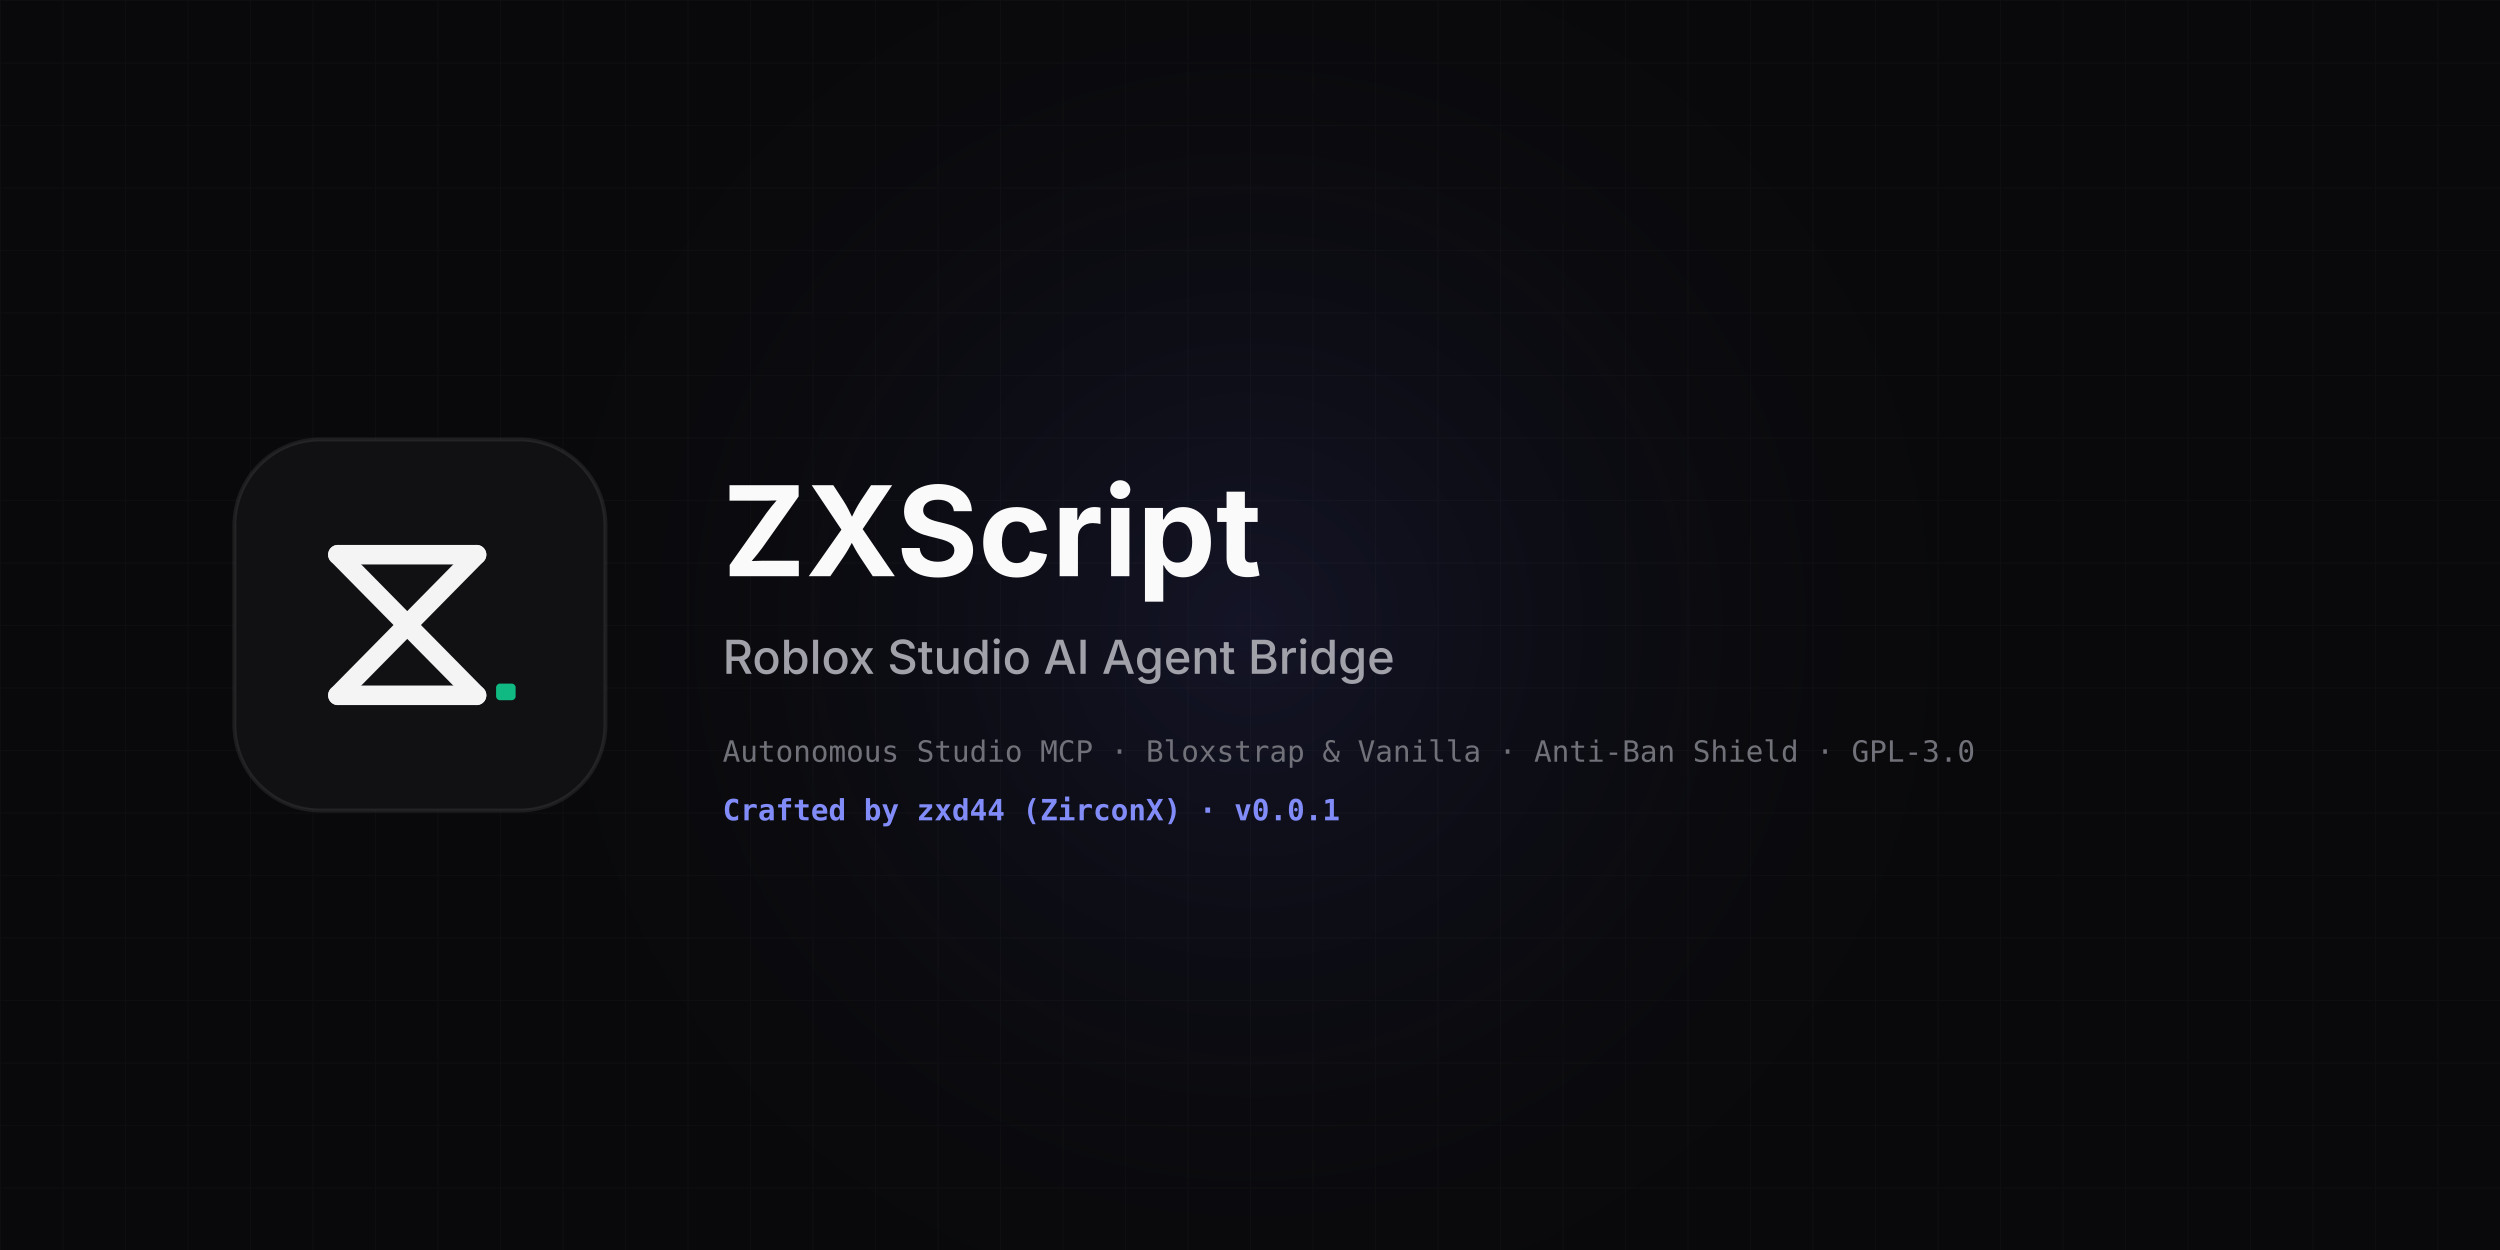
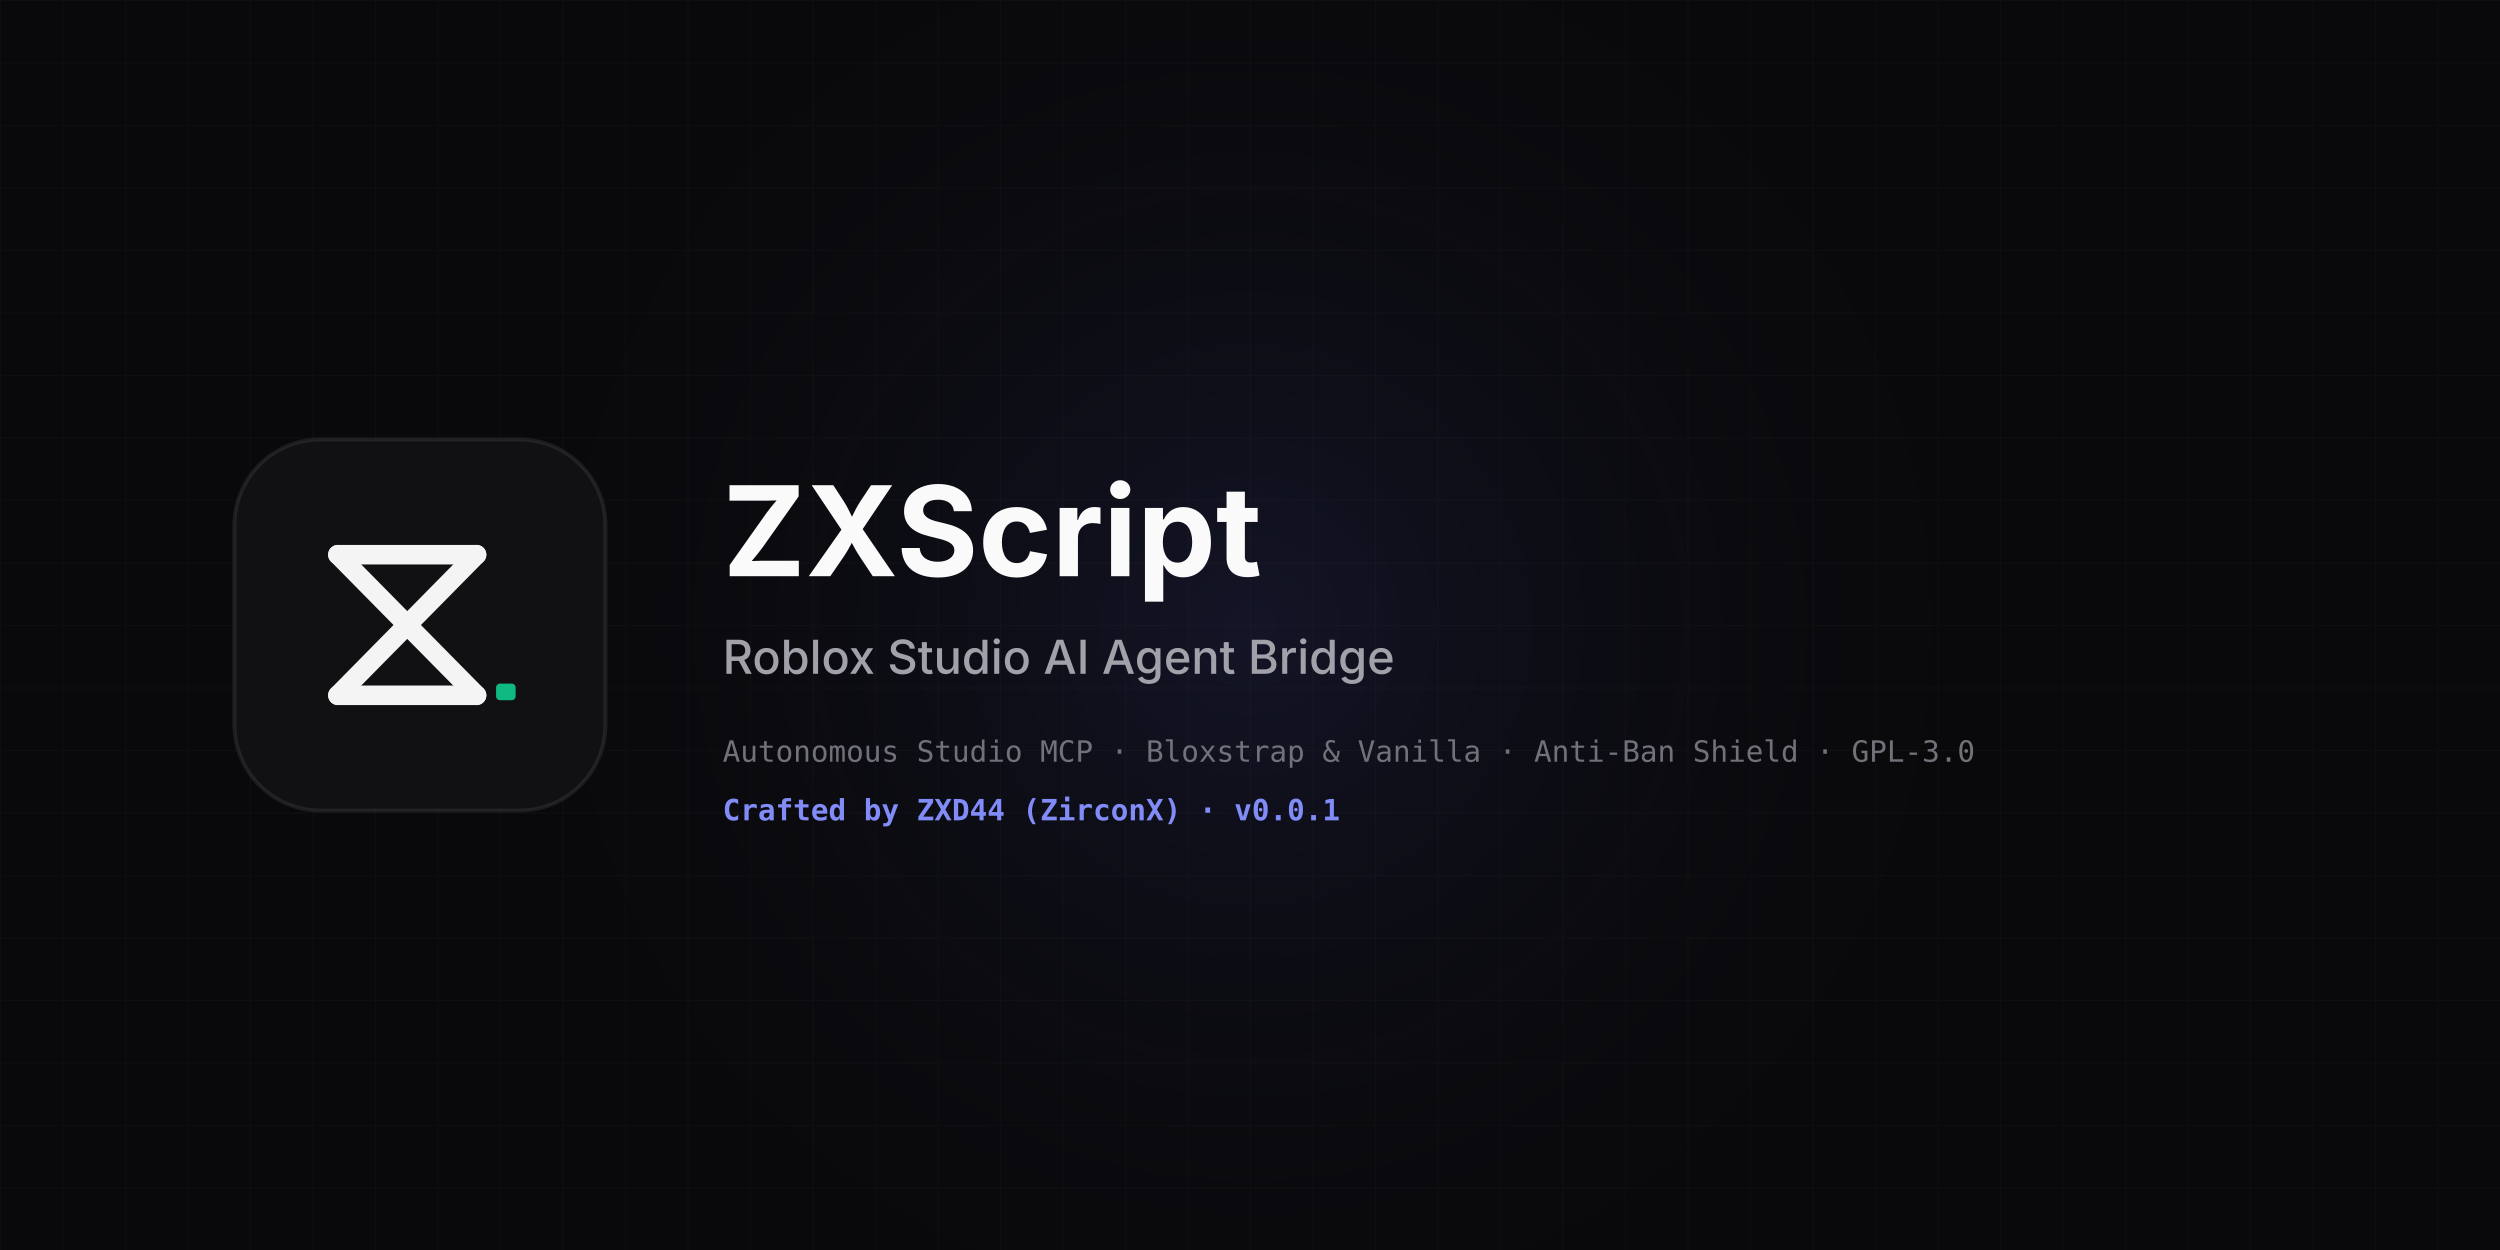
<svg xmlns="http://www.w3.org/2000/svg" width="1280" height="640" viewBox="0 0 1280 640">
  <defs>
    <style>
      .title { font-family: -apple-system, BlinkMacSystemFont, "Inter", "Segoe UI", sans-serif; font-weight: 700; fill: #fafafa; font-size: 64px; }
      .sub { font-family: -apple-system, BlinkMacSystemFont, "Inter", "Segoe UI", sans-serif; font-weight: 500; fill: #a1a1aa; font-size: 24px; }
      .mono { font-family: ui-monospace, SFMono-Regular, "JetBrains Mono", Consolas, monospace; font-size: 15px; fill: #71717a; }
      .accent { fill: #818cf8; font-weight: 600; }
    </style>
    <radialGradient id="centerGlow" cx="50%" cy="50%" r="50%">
      <stop offset="0%" stop-color="#6366f1" stop-opacity="0.12" />
      <stop offset="100%" stop-color="#09090b" stop-opacity="0" />
    </radialGradient>
    <pattern id="gridPattern" width="32" height="32" patternUnits="userSpaceOnUse">
      <path d="M32 0H0V32" fill="none" stroke="rgba(255,255,255,0.02)" stroke-width="1" />
    </pattern>
  </defs>
  <rect width="1280" height="640" fill="#09090b" />
  <rect width="1280" height="640" fill="url(#gridPattern)" />
  <circle cx="640" cy="320" r="420" fill="url(#centerGlow)" />
  <g transform="translate(120, 225)">
    <rect width="190" height="190" rx="44" fill="#111114" stroke="rgba(255,255,255,0.08)" stroke-width="2" />
    <line x1="53" y1="59" x2="124" y2="59" stroke="#f4f4f5" stroke-width="10" stroke-linecap="round" />
    <line x1="53" y1="131" x2="124" y2="131" stroke="#f4f4f5" stroke-width="10" stroke-linecap="round" />
    <line x1="124" y1="59" x2="53" y2="131" stroke="#f4f4f5" stroke-width="10" stroke-linecap="round" />
    <line x1="53" y1="59" x2="124" y2="131" stroke="#f4f4f5" stroke-width="10" stroke-linecap="round" />
    <rect x="134" y="125" width="10" height="8.5" rx="2" fill="#10b981" />
  </g>
  <text x="370" y="295" class="title">ZXScript</text>
  <text x="370" y="345" class="sub">Roblox Studio AI Agent Bridge</text>
  <text x="370" y="390" class="mono">Autonomous Studio MCP  ·  Bloxstrap &amp; Vanilla  ·  Anti-Ban Shield  ·  GPL-3.0</text>
-   <text x="370" y="420" class="mono accent">Crafted by zxd44 (ZirconX)  ·  v0.0.1</text>
+   <text x="370" y="420" class="mono accent">Crafted by ZXD44 (ZirconX)  ·  v0.0.1</text>
</svg>
